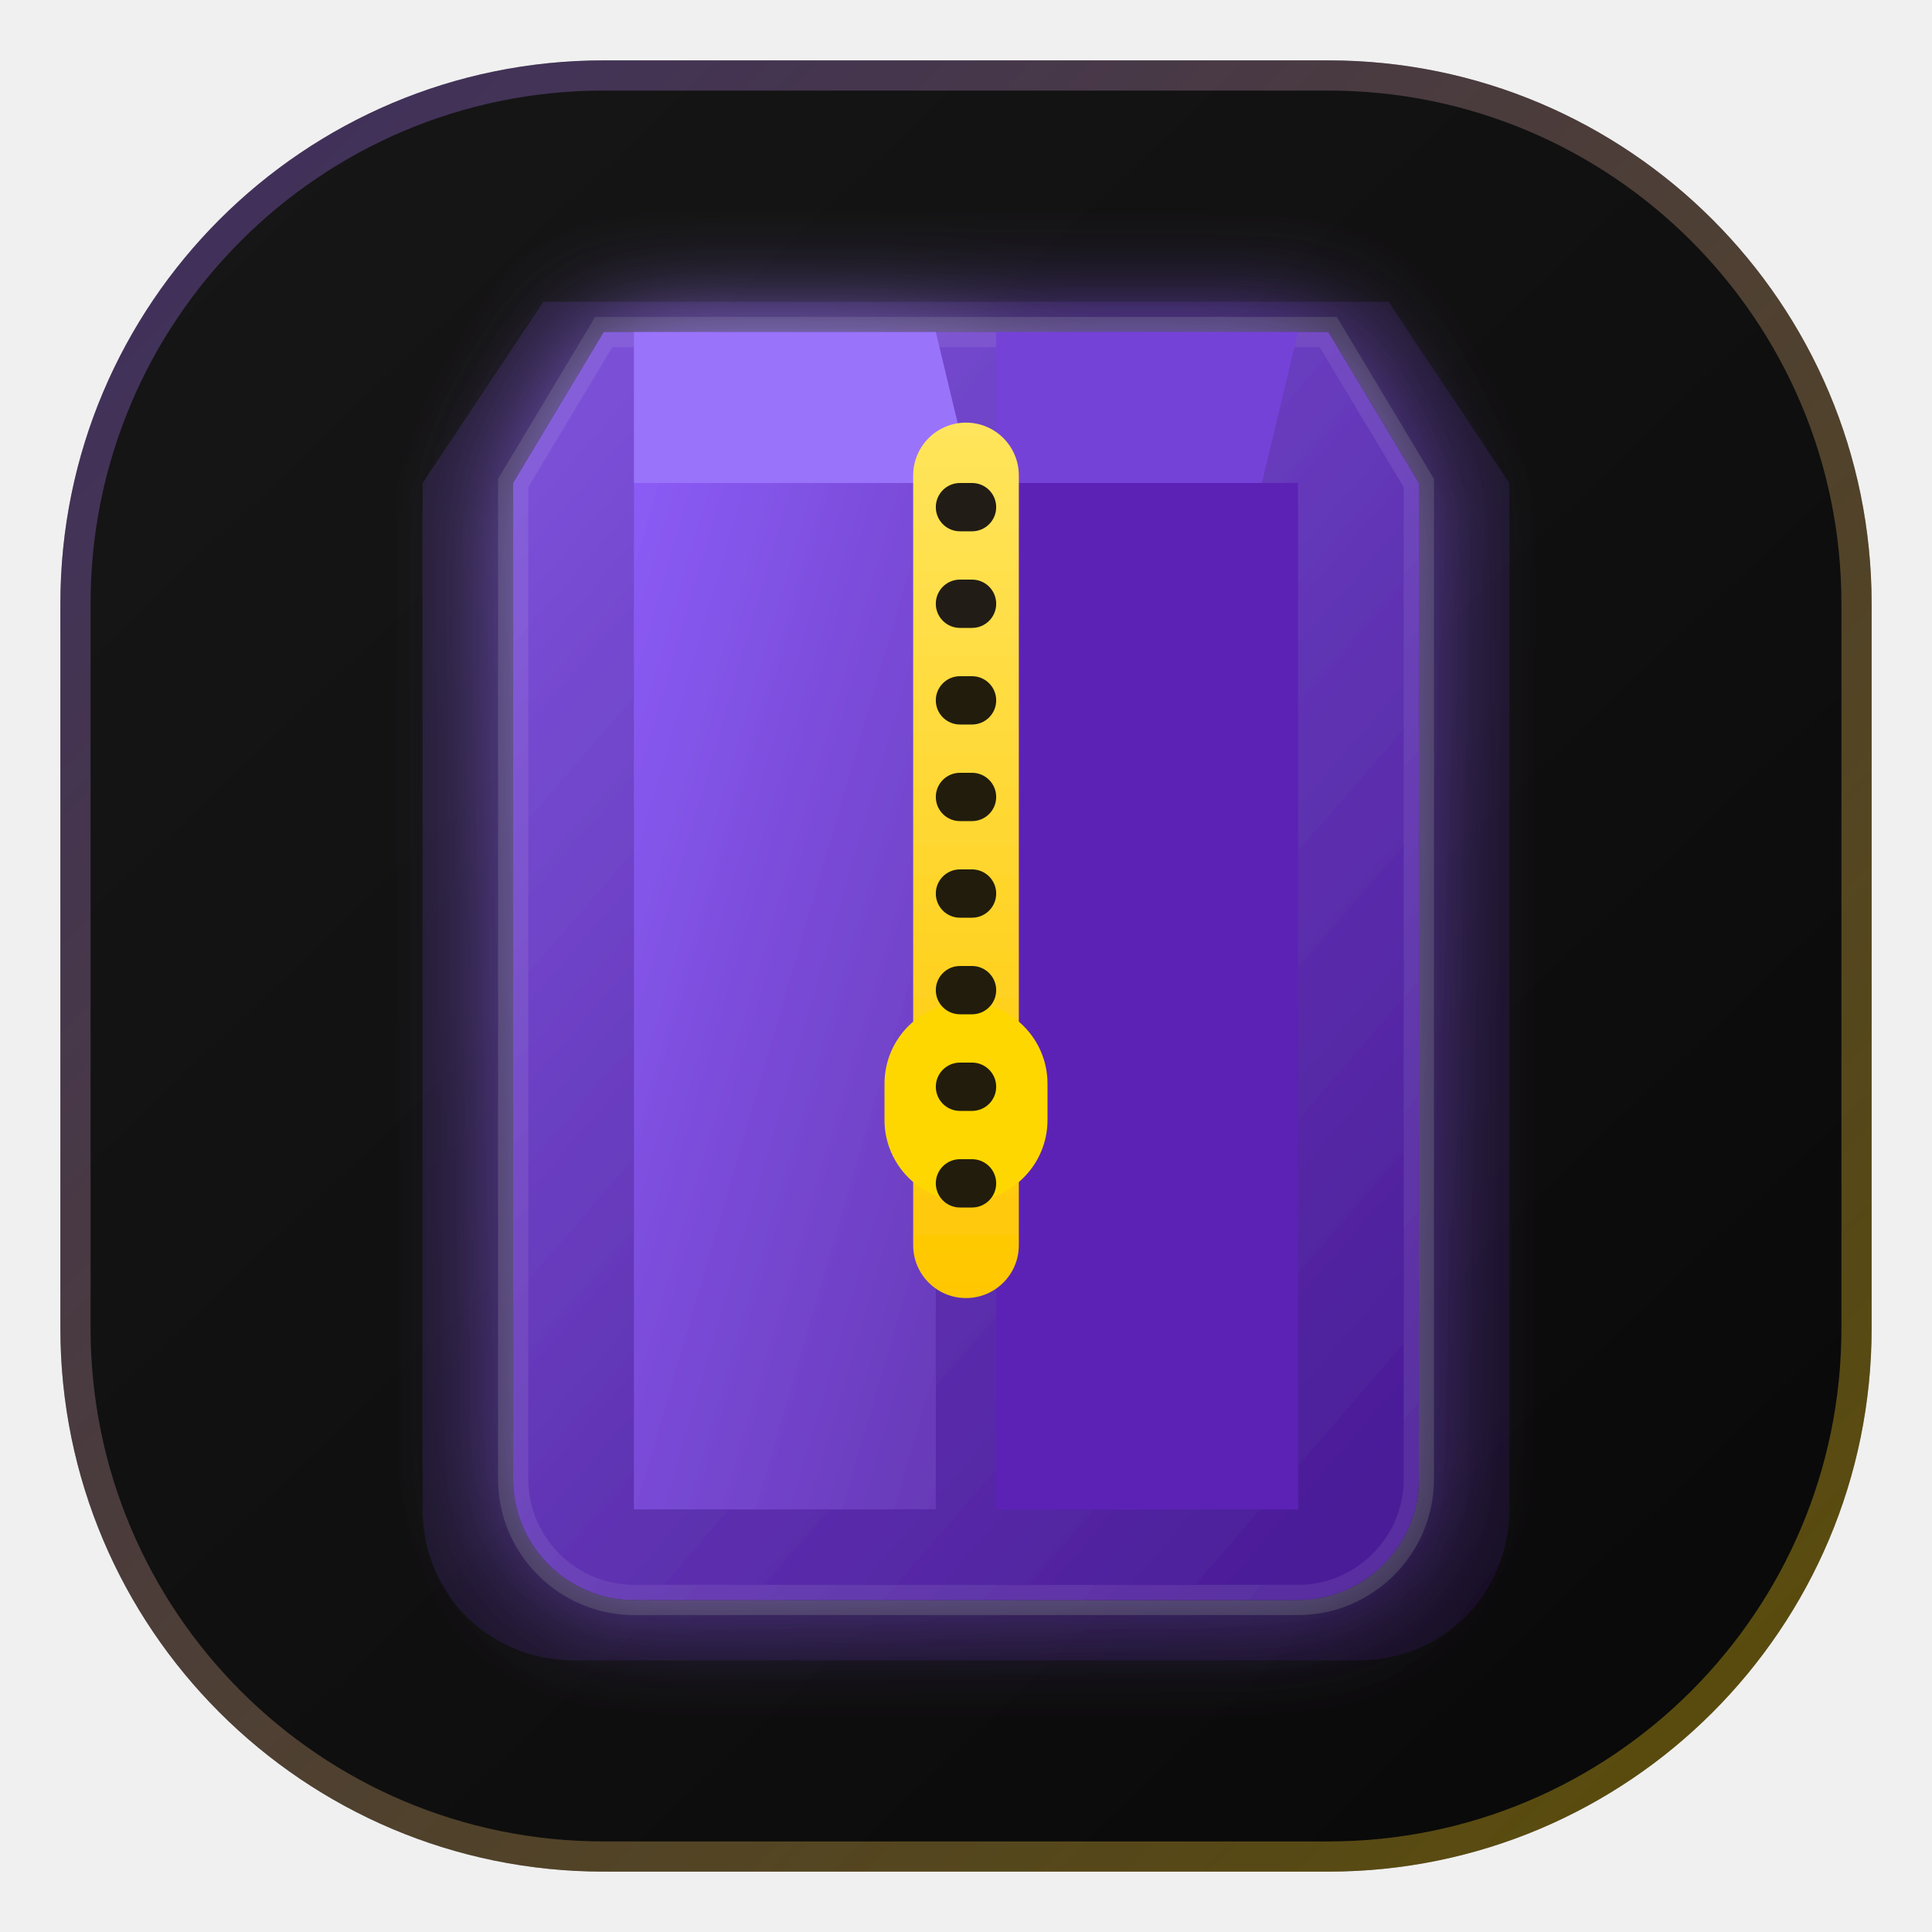
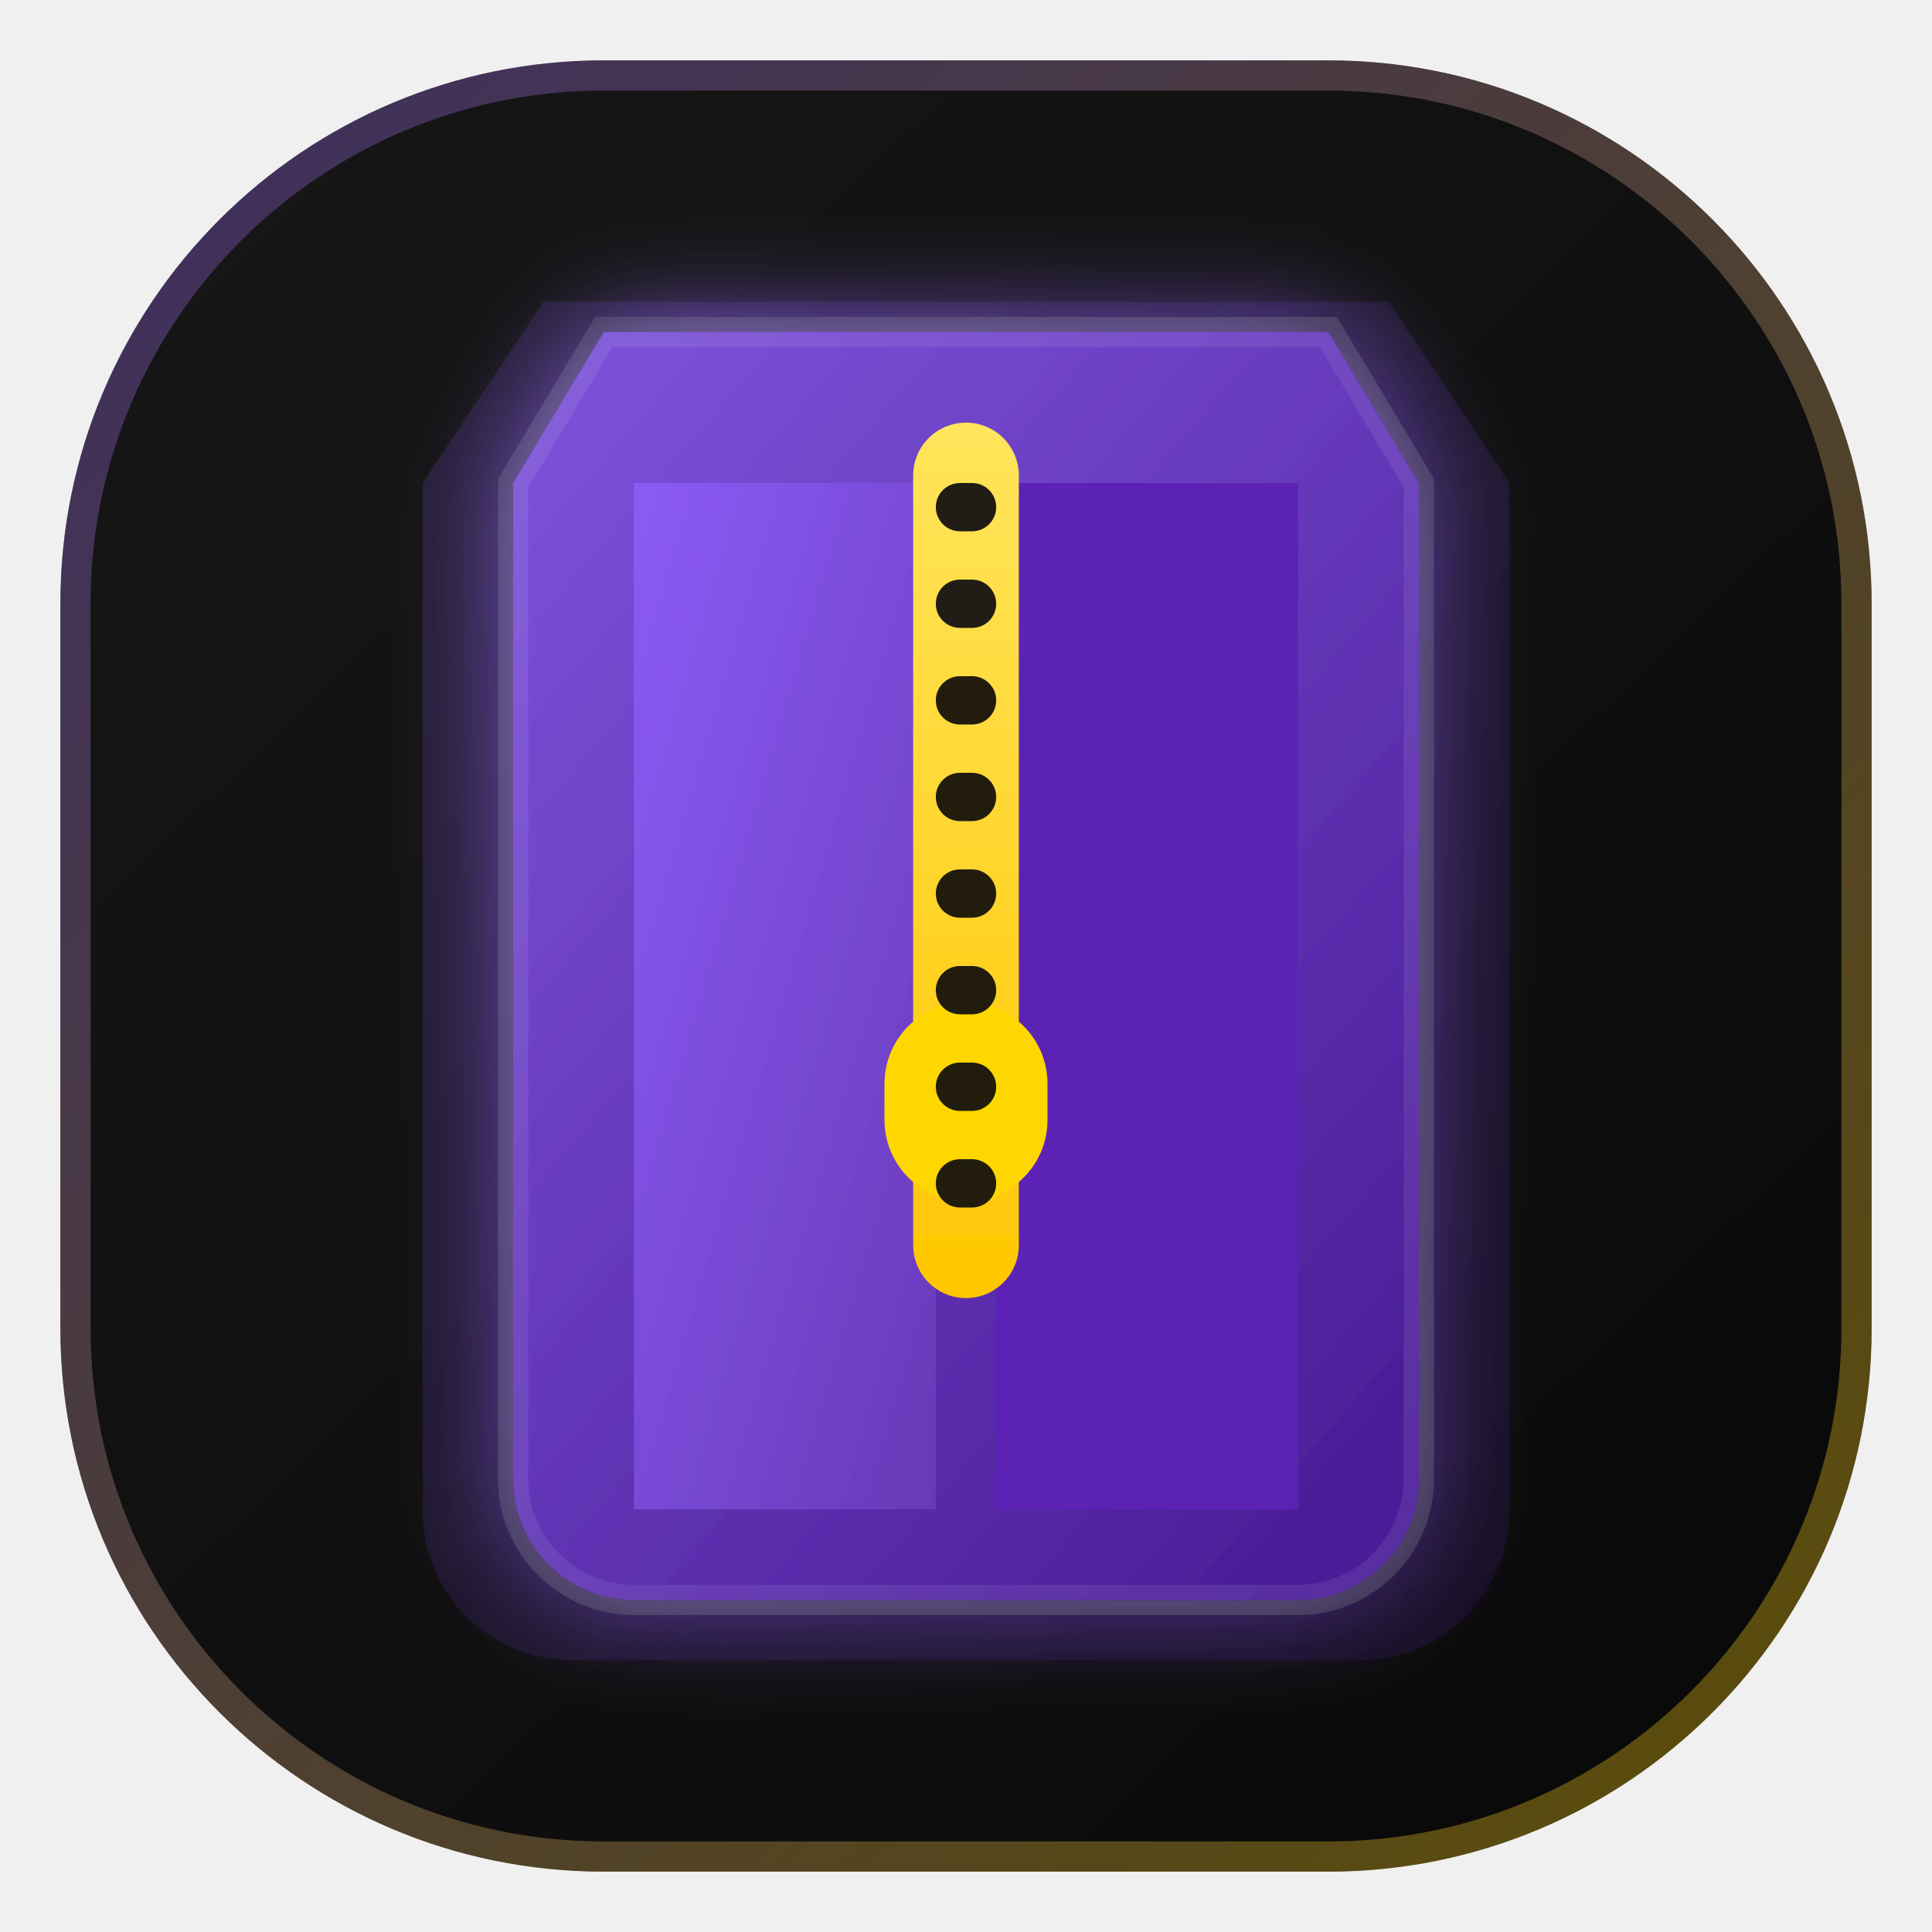
<svg xmlns="http://www.w3.org/2000/svg" viewBox="0 0 64 64">
  <defs>
    <linearGradient id="bg" x1="8%" y1="6%" x2="92%" y2="94%">
      <stop offset="0%" stop-color="#161616" />
      <stop offset="58%" stop-color="#0f0f0f" />
      <stop offset="100%" stop-color="#090909" />
    </linearGradient>
    <linearGradient id="frame" x1="0%" y1="0%" x2="100%" y2="100%">
      <stop offset="0%" stop-color="#8b5cf6" />
      <stop offset="100%" stop-color="#ffd700" />
    </linearGradient>
    <linearGradient id="shell" x1="12%" y1="4%" x2="88%" y2="96%">
      <stop offset="0%" stop-color="#7b50d7" />
      <stop offset="100%" stop-color="#4b1d98" />
    </linearGradient>
    <linearGradient id="panel" x1="0%" y1="0%" x2="100%" y2="100%">
      <stop offset="0%" stop-color="#8b5cf6" />
      <stop offset="100%" stop-color="#6739b7" />
    </linearGradient>
    <linearGradient id="zip" x1="50%" y1="0%" x2="50%" y2="100%">
      <stop offset="0%" stop-color="#ffe55c" />
      <stop offset="100%" stop-color="#ffc700" />
    </linearGradient>
    <filter id="glow" x="-40%" y="-40%" width="180%" height="180%">
      <feGaussianBlur stdDeviation="1.8" result="blur" />
      <feMerge>
        <feMergeNode in="blur" />
        <feMergeNode in="SourceGraphic" />
      </feMerge>
    </filter>
  </defs>
  <rect x="2" y="2" width="60" height="60" rx="18" fill="url(#bg)" />
  <rect x="2.5" y="2.5" width="59" height="59" rx="17.5" fill="none" stroke="url(#frame)" stroke-opacity="0.34" />
  <path d="M18 10h28l4 6v34c0 2.8-2.2 5-5 5H19c-2.8 0-5-2.2-5-5V16z" fill="url(#shell)" opacity="0.18">
    <animate attributeName="opacity" values="0.12;0.2;0.2;0.12" keyTimes="0;0.42;0.58;1" dur="2.6s" calcMode="spline" keySplines="0.35 0 0.25 1;0 0 1 1;0.45 0 0.25 1" repeatCount="indefinite" />
  </path>
  <g filter="url(#glow)">
    <path d="M20 11h24l3 5v33c0 2.2-1.8 4-4 4H21c-2.2 0-4-1.8-4-4V16z" fill="url(#shell)" stroke="#ffffff" stroke-opacity="0.08" />
    <g>
-       <path d="M21 16H31V50H21Z" fill="url(#panel)">
-         <animate attributeName="d" values="M21 16H31V50H21Z;M18.8 14.8L30.3 16.3L29 50H22.2Z;M18.8 14.8L30.3 16.3L29 50H22.2Z;M21 16H31V50H21Z" keyTimes="0;0.42;0.58;1" dur="2.6s" calcMode="spline" keySplines="0.35 0 0.25 1;0 0 1 1;0.45 0 0.25 1" repeatCount="indefinite" />
-       </path>
-       <path d="M33 16H43V50H33Z" fill="#5b21b6">
-         <animate attributeName="d" values="M33 16H43V50H33Z;M33.7 16.3L45.2 14.8L41.8 50H35Z;M33.7 16.3L45.2 14.8L41.8 50H35Z;M33 16H43V50H33Z" keyTimes="0;0.42;0.58;1" dur="2.6s" calcMode="spline" keySplines="0.35 0 0.25 1;0 0 1 1;0.45 0 0.25 1" repeatCount="indefinite" />
-       </path>
-     </g>
-     <g>
-       <path d="M21 11H31L32.2 16H21Z" fill="#9a73fb">
-         <animate attributeName="d" values="M21 11H31L32.2 16H21Z;M18.6 9.7H29.7L30.8 15.9H20.1Z;M18.6 9.7H29.7L30.8 15.9H20.1Z;M21 11H31L32.2 16H21Z" keyTimes="0;0.42;0.58;1" dur="2.6s" calcMode="spline" keySplines="0.35 0 0.25 1;0 0 1 1;0.45 0 0.25 1" repeatCount="indefinite" />
-       </path>
-       <path d="M33 11H43L41.8 16H33Z" fill="#7542d8">
-         <animate attributeName="d" values="M33 11H43L41.8 16H33Z;M34.3 15.9H44.9L45.4 9.7H34.3Z;M34.3 15.9H44.9L45.4 9.7H34.3Z;M33 11H43L41.8 16H33Z" keyTimes="0;0.42;0.58;1" dur="2.6s" calcMode="spline" keySplines="0.35 0 0.25 1;0 0 1 1;0.45 0 0.25 1" repeatCount="indefinite" />
-       </path>
+       <g>
+         <path d="M21 16H31V50H21Z" fill="url(#panel)" />
+         <animateTransform attributeName="transform" type="rotate" values="0 29.4 49;-3.2 29.4 49;-3.2 29.4 49;0 29.4 49" keyTimes="0;0.42;0.58;1" dur="2.6s" calcMode="spline" keySplines="0.35 0 0.25 1;0 0 1 1;0.45 0 0.25 1" repeatCount="indefinite" />
+       </g>
+       <g>
+         <path d="M33 16H43V50H33Z" fill="#5b21b6" />
+         <animateTransform attributeName="transform" type="rotate" values="0 34.6 49;3.2 34.6 49;3.2 34.6 49;0 34.6 49" keyTimes="0;0.42;0.58;1" dur="2.6s" calcMode="spline" keySplines="0.35 0 0.25 1;0 0 1 1;0.45 0 0.25 1" repeatCount="indefinite" />
+       </g>
    </g>
    <rect x="30.25" y="14" width="3.5" height="29" rx="1.75" fill="url(#zip)" />
    <g>
      <rect x="29.3" y="33.2" width="5.4" height="6.6" rx="2.7" fill="#ffd700" />
      <animateTransform attributeName="transform" type="translate" values="0 0;0 -13.5;0 -13.5;0 0" keyTimes="0;0.42;0.58;1" dur="2.6s" calcMode="spline" keySplines="0.35 0 0.25 1;0 0 1 1;0.45 0 0.25 1" repeatCount="indefinite" />
    </g>
    <g fill="#0d0d0d" opacity="0.92">
      <rect x="31" y="16" width="2" height="1.6" rx="0.8" />
      <rect x="31" y="19.2" width="2" height="1.6" rx="0.8" />
      <rect x="31" y="22.4" width="2" height="1.6" rx="0.8" />
      <rect x="31" y="25.6" width="2" height="1.6" rx="0.8" />
      <rect x="31" y="28.8" width="2" height="1.6" rx="0.8" />
      <rect x="31" y="32" width="2" height="1.6" rx="0.8" />
      <rect x="31" y="35.2" width="2" height="1.6" rx="0.8" />
      <rect x="31" y="38.4" width="2" height="1.6" rx="0.8" />
    </g>
  </g>
</svg>
